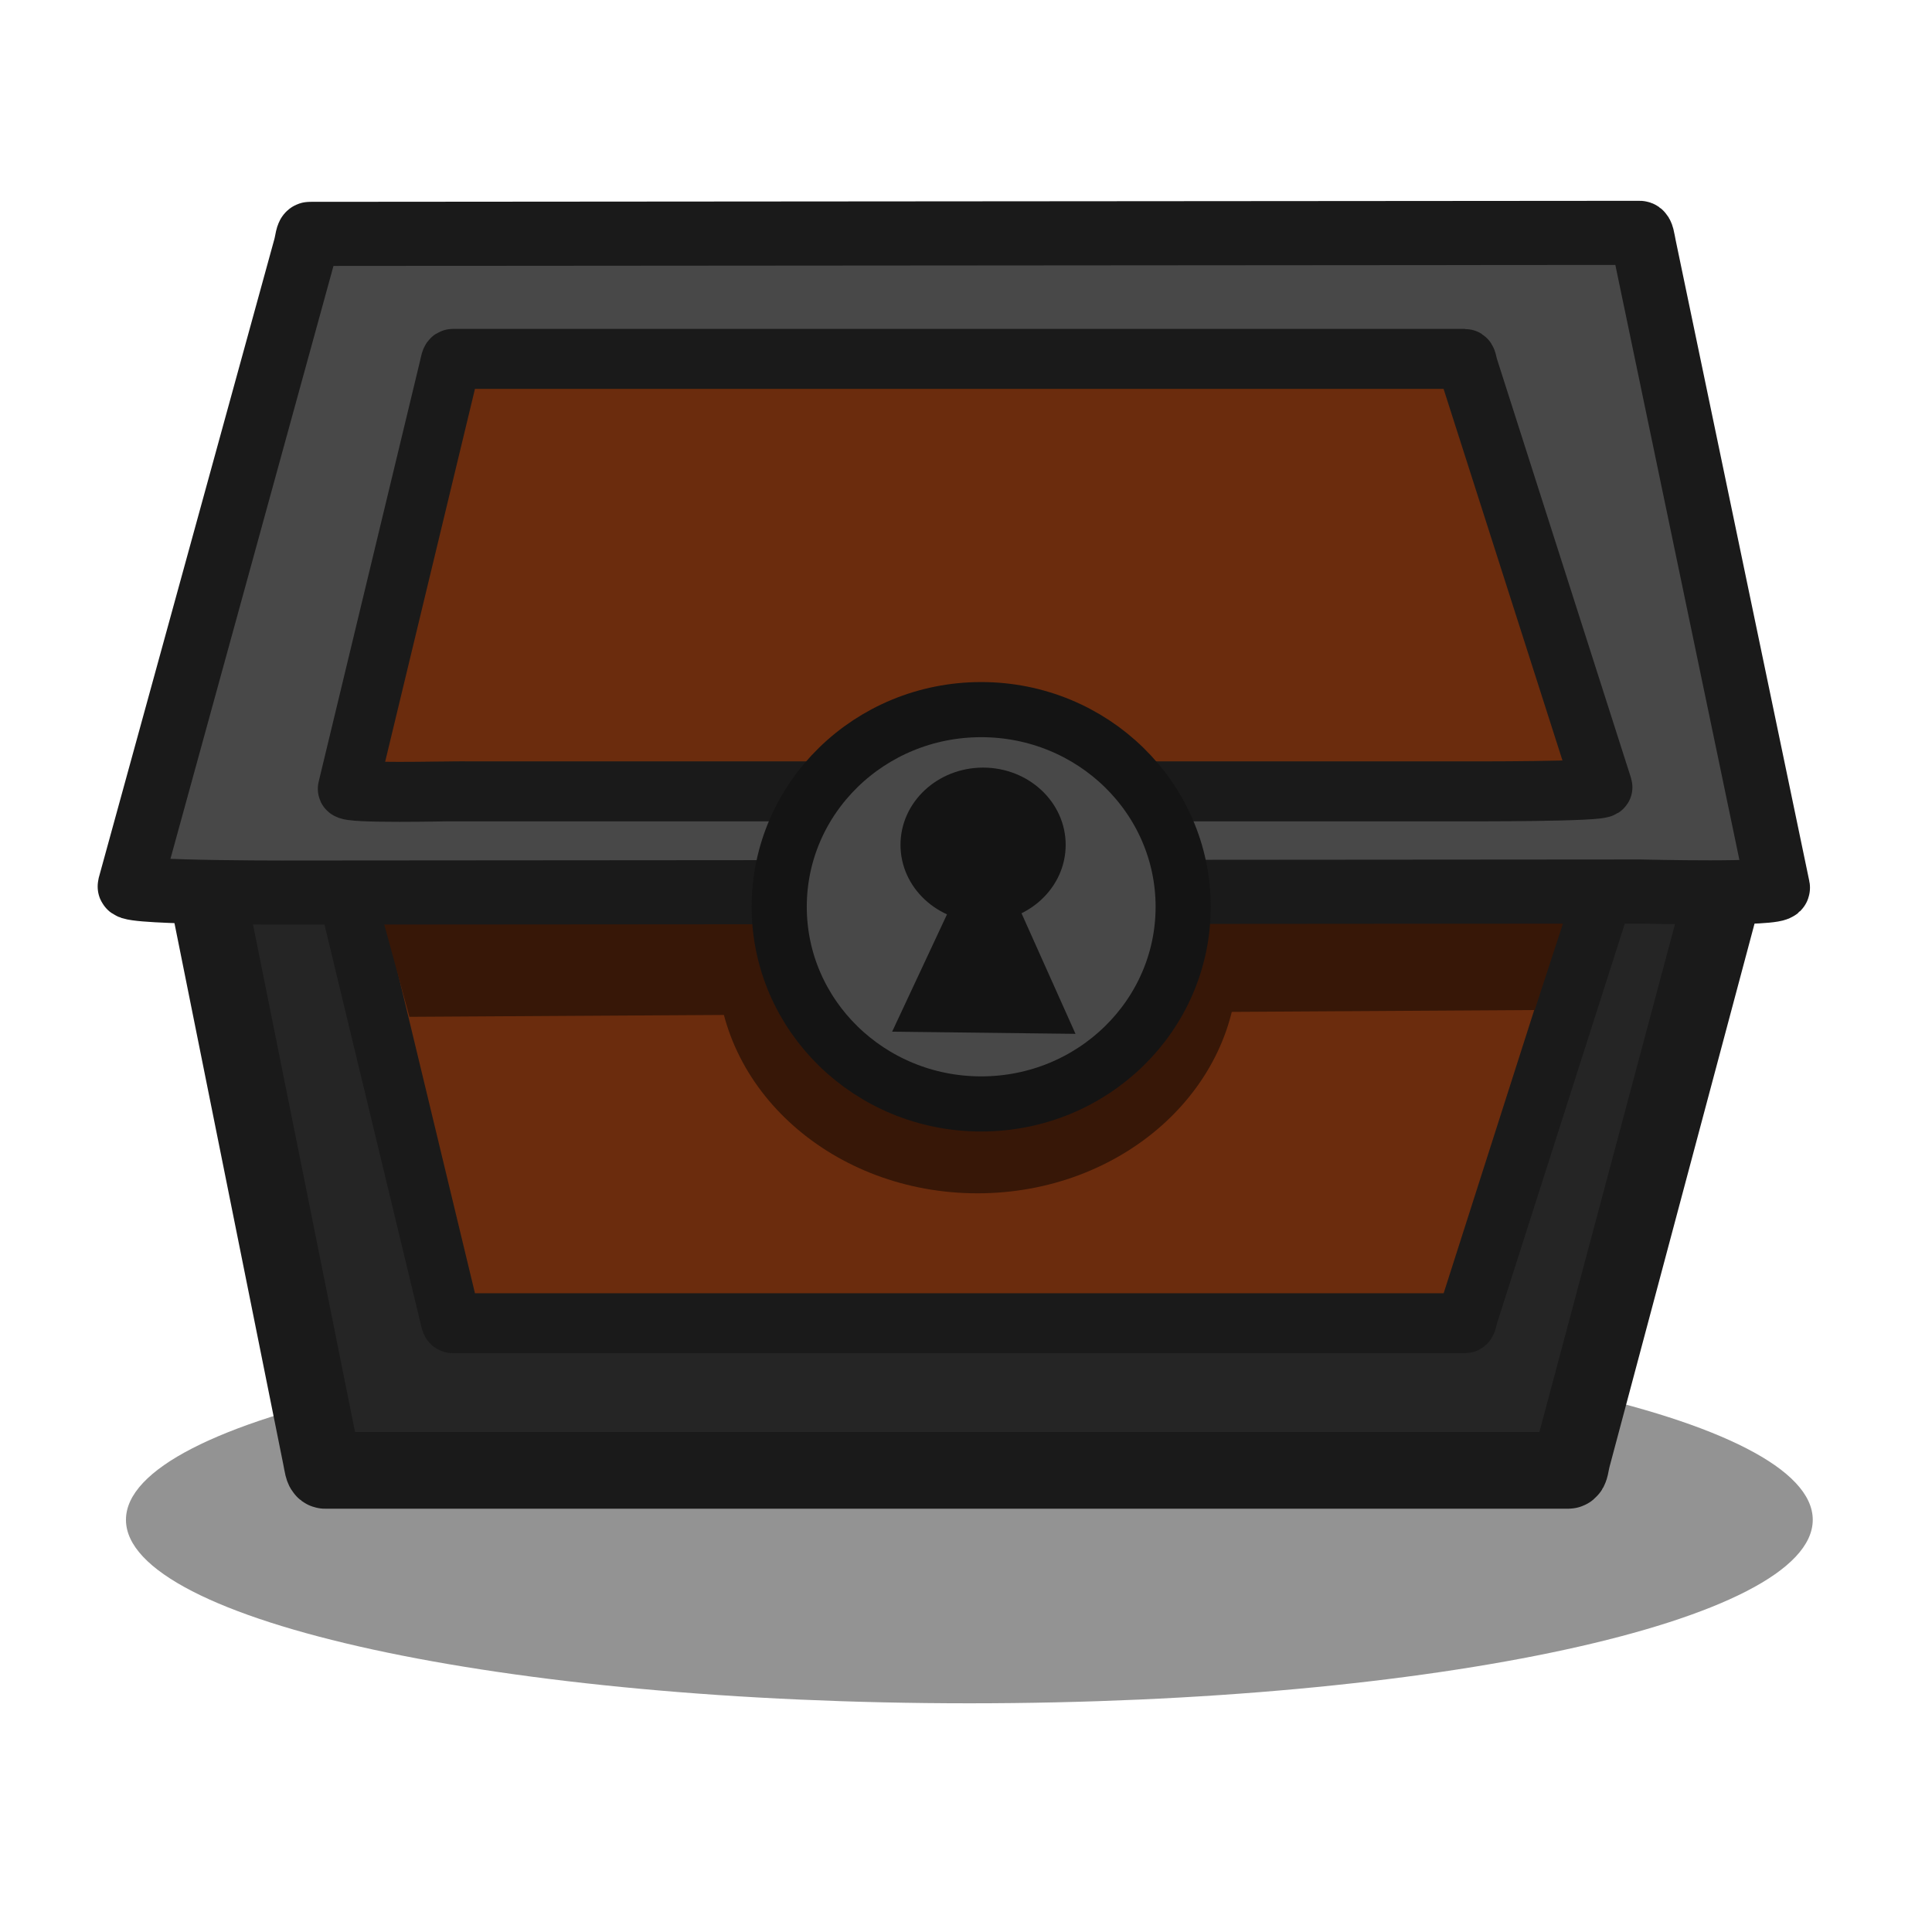
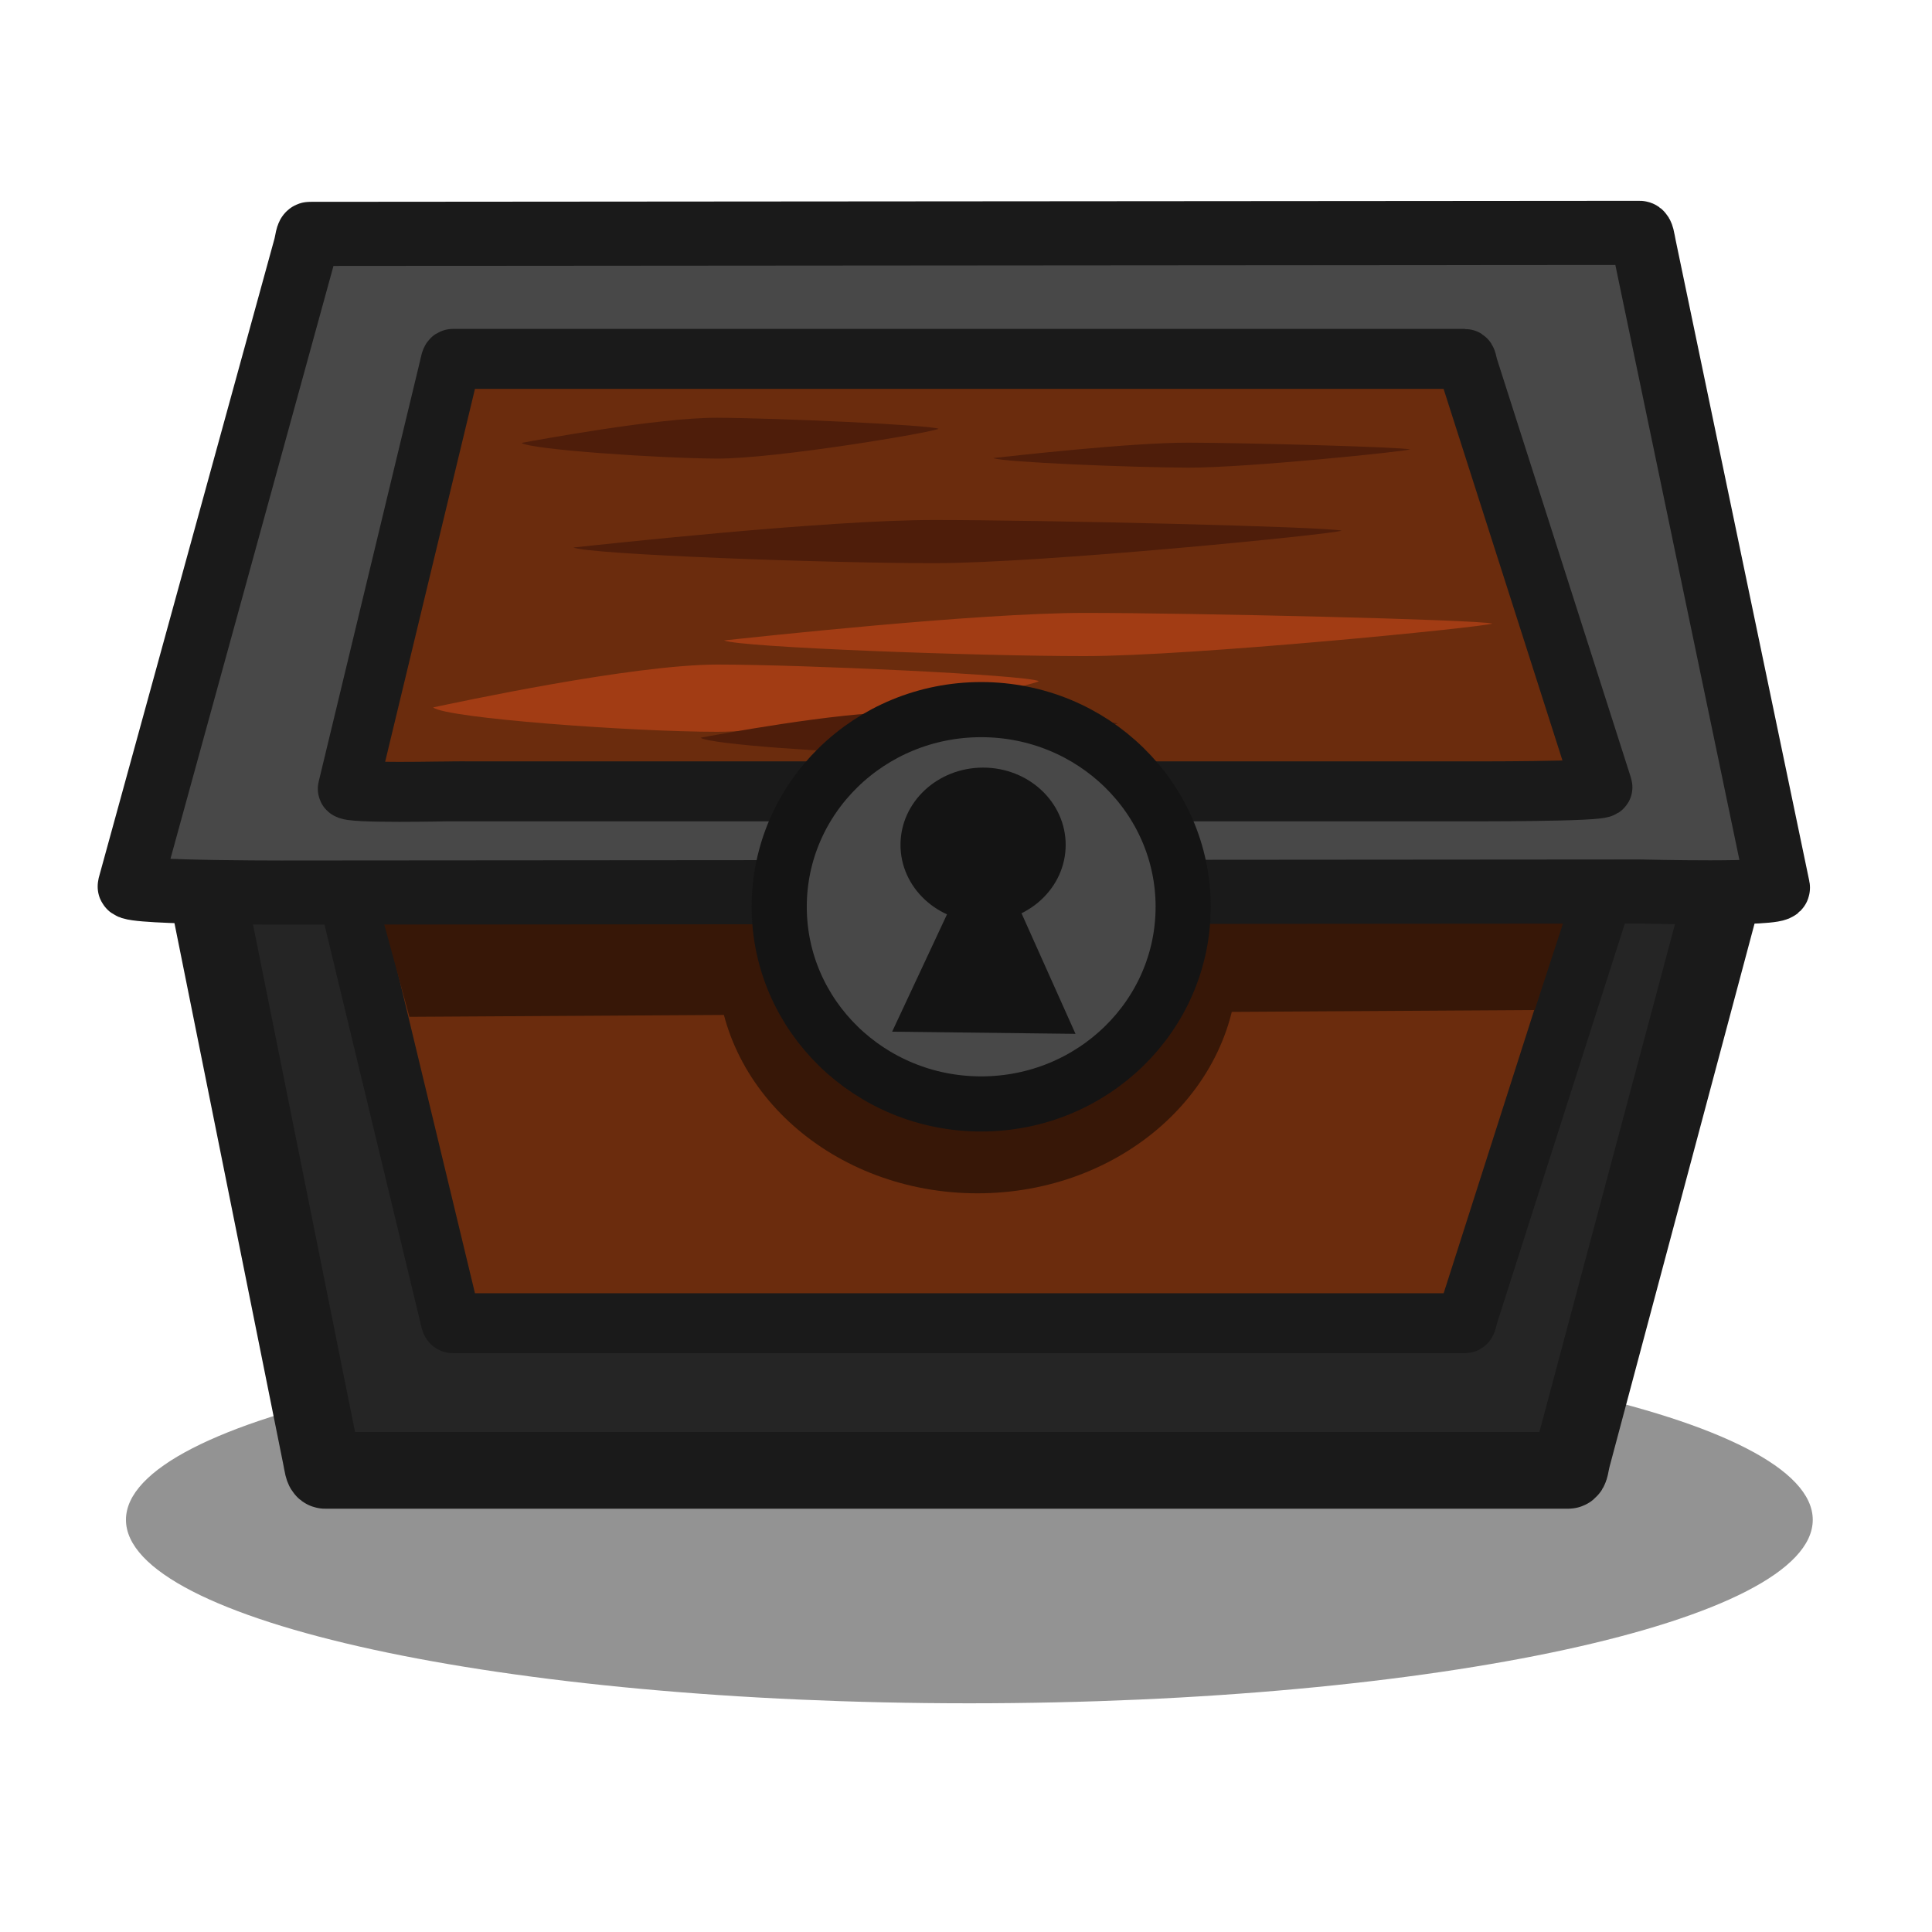
<svg xmlns="http://www.w3.org/2000/svg" width="100" height="100" viewBox="0 0 26.458 26.458" version="1.1" id="svg1" xml:space="preserve">
  <defs id="defs1">
    <filter x="-2.899" y="-2.899" width="6.797" height="6.797" style="color-interpolation-filters:sRGB;" id="filter14">
      <feGaussianBlur stdDeviation="1" result="result1" id="feGaussianBlur9" />
      <feGaussianBlur stdDeviation="10" result="result6" in="result1" id="feGaussianBlur10" />
      <feComposite operator="atop" in="result6" in2="result1" result="result8" id="feComposite10" />
      <feComposite operator="xor" result="fbSourceGraphic" in="result6" in2="result8" id="feComposite11" />
      <feColorMatrix result="fbSourceGraphicAlpha" in="fbSourceGraphic" values="0 0 0 -1 0 0 0 0 -1 0 0 0 0 -1 0 0 0 0 2 0 " id="feColorMatrix11" />
      <feGaussianBlur result="result0" in="fbSourceGraphicAlpha" stdDeviation="1" id="feGaussianBlur11" />
      <feSpecularLighting specularExponent="35" specularConstant="1.5" surfaceScale="-2" lighting-color="rgb(255,255,255)" result="result1" in="result0" id="feSpecularLighting11">
        <feDistantLight azimuth="230" elevation="60" id="feDistantLight11" />
      </feSpecularLighting>
      <feComposite operator="in" result="result2" in="result1" in2="fbSourceGraphicAlpha" id="feComposite12" />
      <feComposite k3="1.2" k2="1.1" operator="arithmetic" result="result4" in="fbSourceGraphic" in2="result2" id="feComposite13" />
      <feGaussianBlur result="result80" in="result4" stdDeviation="0.5" id="feGaussianBlur13" />
      <feComposite operator="atop" in="result9" in2="result80" result="result91" id="feComposite14" />
      <feBlend mode="multiply" in2="result91" id="feBlend14" />
    </filter>
    <linearGradient id="linearGradient13895">
      <stop style="stop-color:#000000;stop-opacity:1;" offset="0" id="stop13893" />
    </linearGradient>
    <filter style="color-interpolation-filters:sRGB;" id="filter14269" x="-0.312" y="-0.296" width="1.623" height="1.592">
      <feGaussianBlur stdDeviation="0.205" result="blur" id="feGaussianBlur14263" />
      <feComposite in="SourceGraphic" in2="blur" operator="in" result="composite1" id="feComposite14265" />
      <feComposite in="composite1" in2="composite1" operator="in" result="composite2" id="feComposite14267" />
    </filter>
    <filter style="color-interpolation-filters:sRGB;" id="filter14269-3" x="-0.312" y="-0.296" width="1.623" height="1.592">
      <feGaussianBlur stdDeviation="0.205" result="blur" id="feGaussianBlur14263-6" />
      <feComposite in="SourceGraphic" in2="blur" operator="in" result="composite1" id="feComposite14265-0" />
      <feComposite in="composite1" in2="composite1" operator="in" result="composite2" id="feComposite14267-6" />
    </filter>
+     <filter style="color-interpolation-filters:sRGB;" id="filter14269-35" x="-0.312" y="-0.296" width="1.623" height="1.592">
+       <feGaussianBlur stdDeviation="0.205" result="blur" id="feGaussianBlur14263-62" />
+       <feComposite in="SourceGraphic" in2="blur" operator="in" result="composite1" id="feComposite14265-9" />
+       <feComposite in="composite1" in2="composite1" operator="in" result="composite2" id="feComposite14267-1" />
+     </filter>
+     <filter style="color-interpolation-filters:sRGB;" id="filter14269-5" x="-0.312" y="-0.296" width="1.623" height="1.592">
+       <feGaussianBlur stdDeviation="0.205" result="blur" id="feGaussianBlur14263-6-2" />
+       <feComposite in="SourceGraphic" in2="blur" operator="in" result="composite1" id="feComposite14265-2" />
+       <feComposite in="composite1" in2="composite1" operator="in" result="composite2" id="feComposite14267-9" />
+     </filter>
  </defs>
  <g id="layer1">
    <ellipse style="fill:#000000;fill-opacity:0.423;stroke:none;stroke-width:1.025;stroke-linecap:round;stroke-linejoin:round;stroke-opacity:1" id="path1" cx="13.275" cy="20.813" rx="11.55" ry="2.513" />
    <path id="rect42278" style="fill:#252525;fill-opacity:1;stroke:#1a1a1a;stroke-width:1.051;stroke-miterlimit:4;stroke-dasharray:none;stroke-opacity:1" d="M 4.455,11.427 H 21.474 c 0.033,0 2.338,-0.011 2.313,0.086 l -2.253,8.44 c -0.026,0.097 -0.027,0.183 -0.06,0.183 H 4.455 c -0.033,0 -0.04,-0.085 -0.06,-0.183 L 2.691,11.477 c -0.02,-0.099 1.731,-0.05 1.764,-0.05 z" />
    <path id="path7" style="fill:#6b2c0d;fill-opacity:1;stroke:#1a1a1a;stroke-width:0.821;stroke-miterlimit:4;stroke-dasharray:none;stroke-opacity:1" d="M 6.2,12.2 H 20.061 c 0.027,0 1.905,-0.007 1.884,0.058 l -1.835,5.738 c -0.021,0.066 -0.022,0.125 -0.049,0.125 H 6.2 c -0.027,0 -0.033,-0.058 -0.049,-0.125 l -1.388,-5.762 c -0.016,-0.067 1.409,-0.034 1.436,-0.034 z" />
    <ellipse style="fill:#371707;fill-opacity:1;stroke:none;stroke-width:0.928;stroke-dasharray:none;stroke-opacity:1" id="ellipse7" cx="13.386" cy="13.18" rx="3.565" ry="3.162" />
    <path id="rect7" style="fill:#371707;stroke-width:0.852;stroke-linecap:round;fill-opacity:1" d="M 5.078,11.984 21.522,12.287 21.017,13.832 5.607,13.925 Z" />
    <path id="path6414" style="fill:#484848;fill-opacity:1;stroke:#1a1a1a;stroke-width:0.878;stroke-miterlimit:4;stroke-dasharray:none;stroke-opacity:1" d="M 22.461,12.209 4.251,12.223 c -0.035,2.6e-5 -2.502,0.013 -2.475,-0.087 L 4.18,3.393 c 0.028,-0.1 0.028,-0.19 0.064,-0.19 L 22.454,3.189 c 0.035,-2.72e-5 0.043,0.088 0.064,0.19 l 1.83,8.777 c 0.021,0.102 -1.852,0.053 -1.887,0.053 z" />
    <path id="path6" style="fill:#6b2c0d;fill-opacity:1;stroke:#1a1a1a;stroke-width:0.821;stroke-miterlimit:4;stroke-dasharray:none;stroke-opacity:1" d="M 6.2,10.837 H 20.061 c 0.027,0 1.905,0.007 1.884,-0.058 L 20.109,5.04 c -0.021,-0.066 -0.022,-0.125 -0.049,-0.125 H 6.2 c -0.027,0 -0.033,0.058 -0.049,0.125 l -1.388,5.762 c -0.016,0.067 1.409,0.034 1.436,0.034 z" />
+     <g id="g1" transform="matrix(1.892531,0,0,1.192657,-5.094299,-1.418357)">
+       <path id="path5" style="fill:#a23c14;fill-opacity:1;stroke-width:0.288;stroke-linecap:round" d="m 13.492,8.349 c -0.073,0.044 -2.171,0.374 -2.952,0.374 -0.781,0 -2.493,-0.1 -2.609,-0.18 0.214,-0.036 1.828,-0.316 2.609,-0.316 0.781,0 2.836,0.076 2.952,0.123 z" />
+       <path id="path6-3" style="fill:#4e1d0a;fill-opacity:1;stroke-width:0.288;stroke-linecap:round" d="m 12.402,7.282 c -0.073,0.044 -2.171,0.374 -2.952,0.374 -0.781,0 -2.493,-0.1 -2.609,-0.18 0.214,-0.036 1.828,-0.316 2.609,-0.316 0.781,0 2.836,0.076 2.952,0.123 z" />
+       <path id="path7-6" style="fill:#a23c14;fill-opacity:1;stroke-width:0.319;stroke-linecap:round" d="m 10.21,9.01 c -0.057,0.068 -1.711,0.582 -2.327,0.582 -0.616,0 -1.965,-0.156 -2.057,-0.28 0.169,-0.056 1.441,-0.492 2.057,-0.492 0.616,0 2.235,0.118 2.327,0.191 z" />
+       <path id="path9" style="fill:#4e1d0a;fill-opacity:1;stroke-width:0.206;stroke-linecap:round" d="M 10.779,9.497 C 10.739,9.538 9.599,9.842 9.176,9.839 8.752,9.837 7.824,9.736 7.761,9.66 7.877,9.626 8.754,9.367 9.178,9.37 9.601,9.373 10.716,9.453 10.779,9.497 Z" />
+       <path id="path11" style="fill:#4e1d0a;fill-opacity:1;stroke-width:0.206;stroke-linecap:round" d="M 9.484,6.112 C 9.444,6.154 8.304,6.458 7.881,6.455 7.457,6.452 6.529,6.351 6.466,6.275 6.583,6.241 7.459,5.983 7.883,5.986 c 0.424,0.003 1.538,0.082 1.601,0.127 z" />
+       <path id="path12" style="fill:#4e1d0a;fill-opacity:1;stroke-width:0.161;stroke-linecap:round" d="m 12.897,6.349 c -0.04,0.025 -1.179,0.211 -1.603,0.21 -0.424,-0.002 -1.352,-0.063 -1.415,-0.11 0.116,-0.02 0.993,-0.179 1.417,-0.177 0.424,0.002 1.538,0.05 1.601,0.078 z" />
+     </g>
    <ellipse style="fill:#484848;fill-opacity:1;stroke:#141414;stroke-width:0.755;stroke-dasharray:none;stroke-opacity:1" id="path3" cx="13.437" cy="12.418" rx="2.766" ry="2.7" />
    <ellipse style="fill:#141414;fill-opacity:1;stroke:none;stroke-width:1.196;stroke-opacity:1" id="path5174" cx="13.463" cy="11.57" rx="1.131" ry="1.058" />
    <path style="fill:#141414;fill-opacity:1;stroke:none;stroke-width:11.259;stroke-opacity:1" id="path6252" d="m 192.713,209.756 -30.344,-0.284 15.418,-26.137 z" transform="matrix(0.08275853,0,0,0.1043978,-1.219924,-7.739906)" />
  </g>
</svg>
